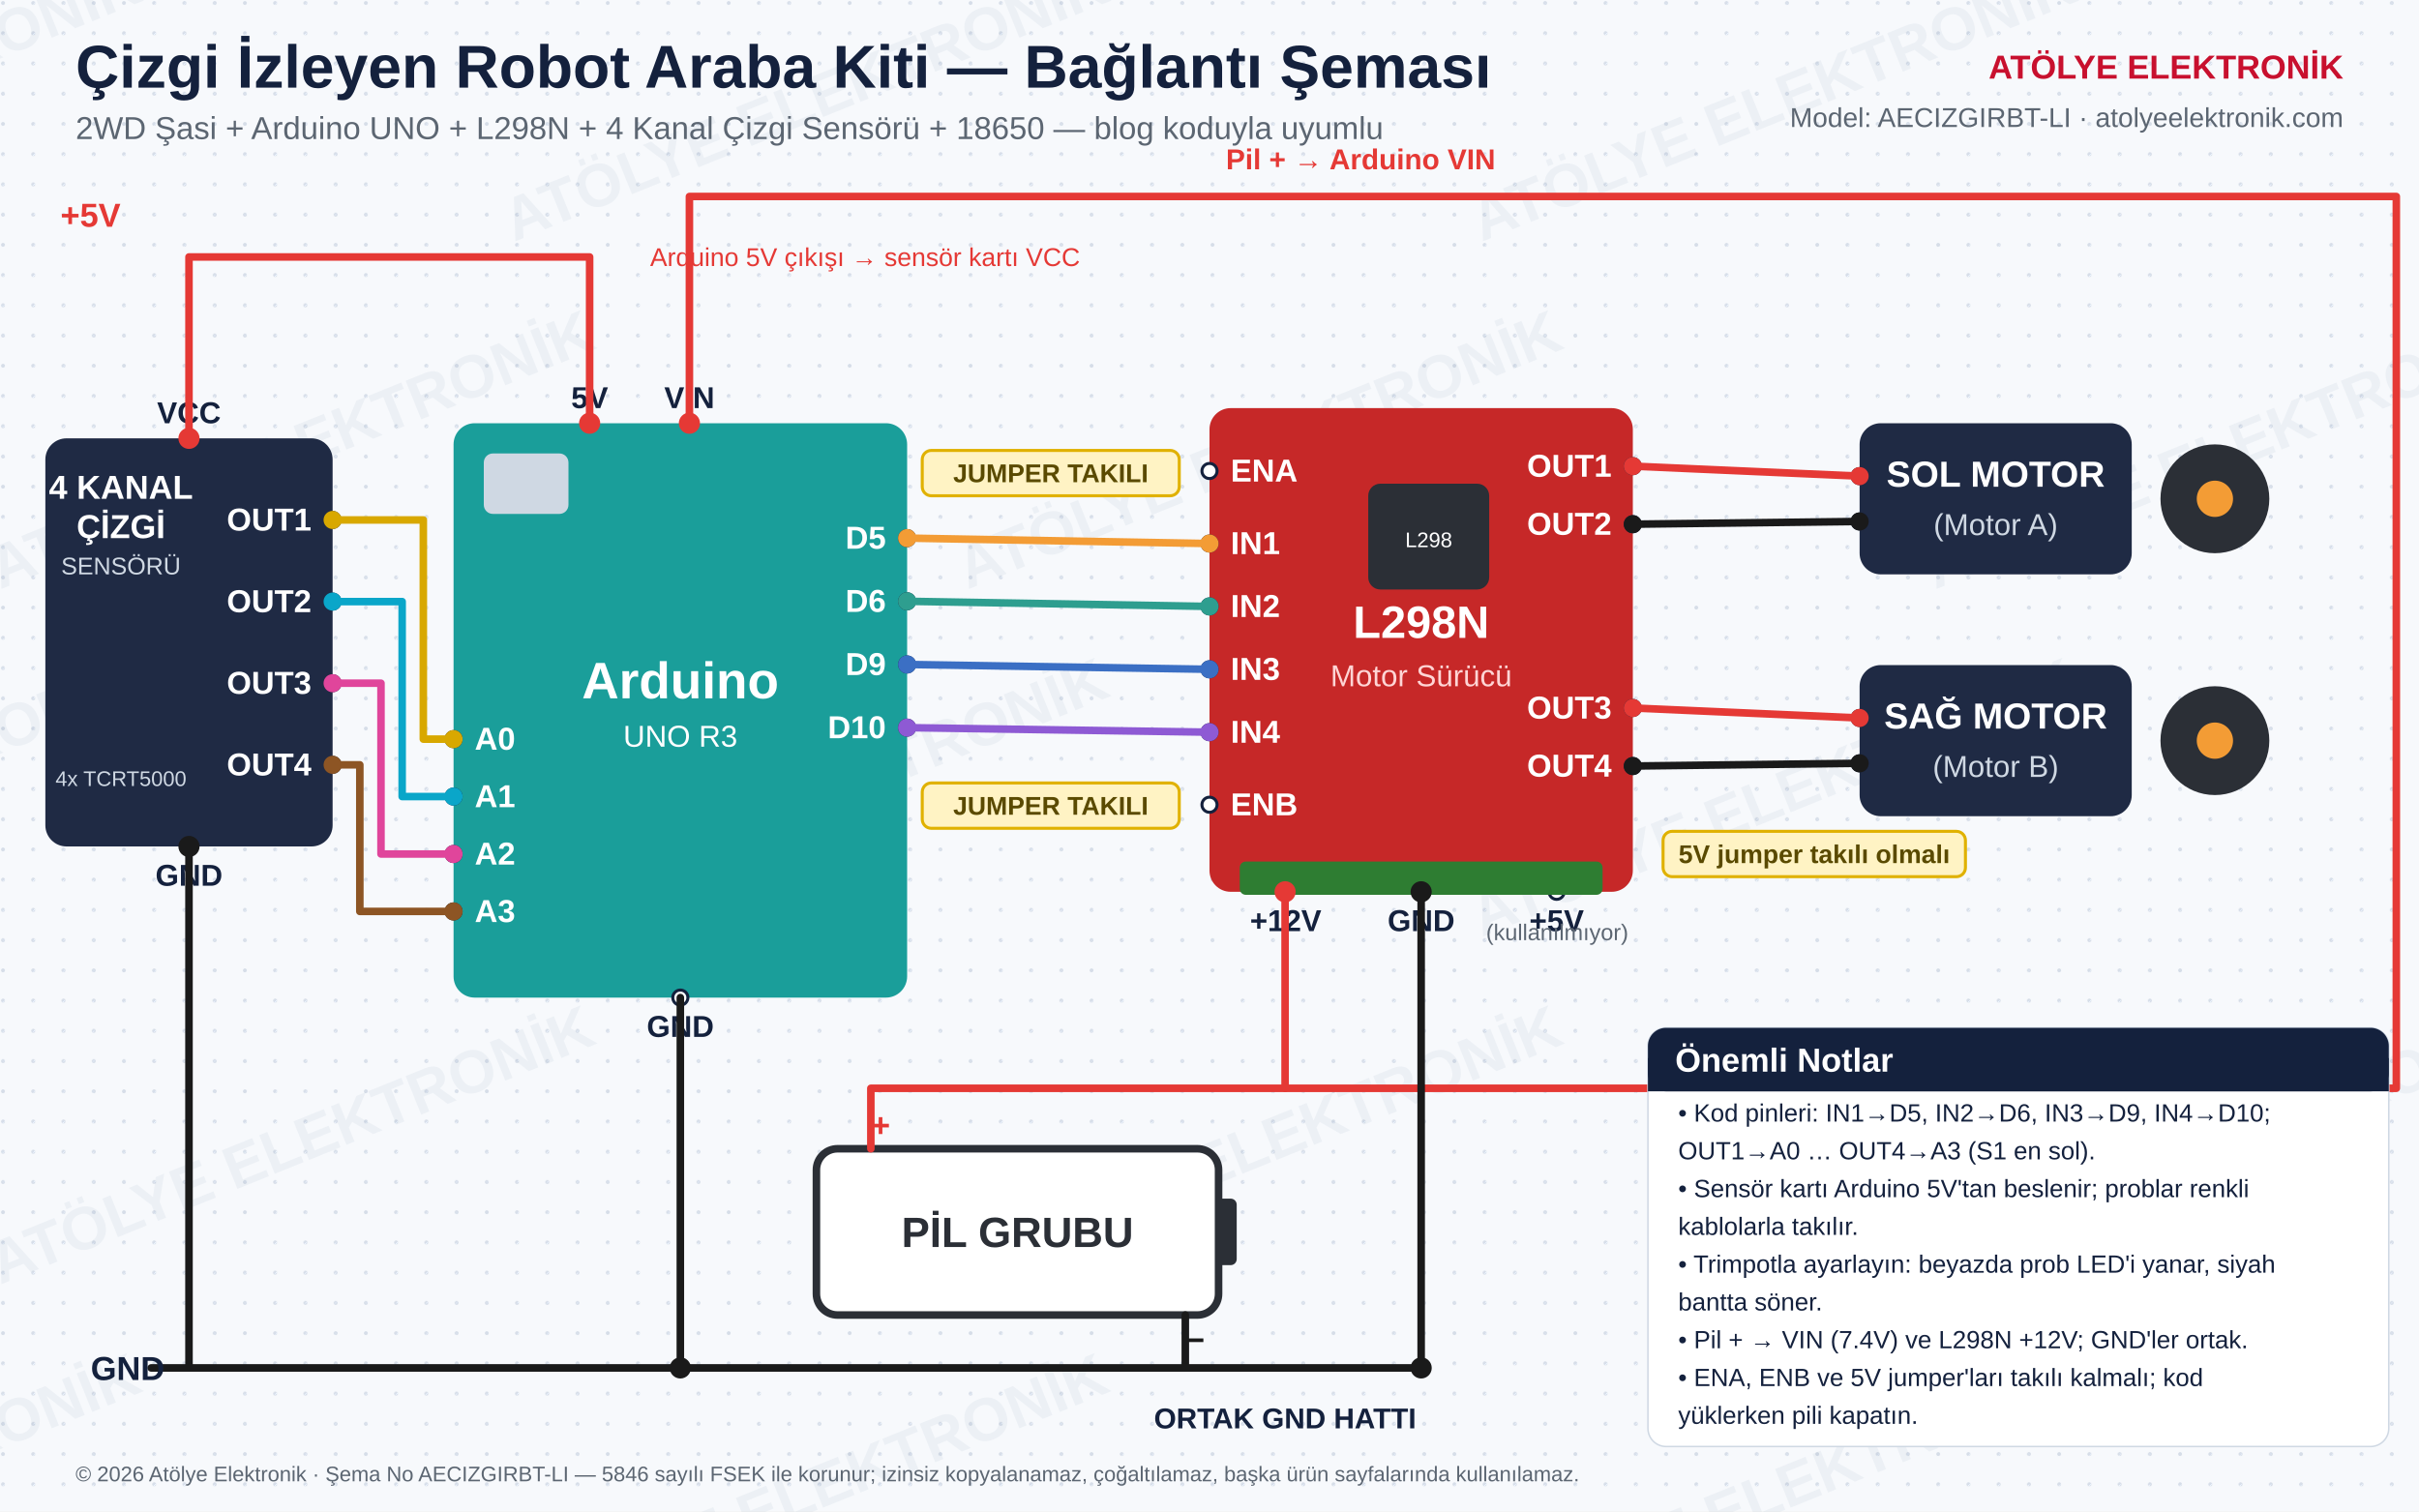
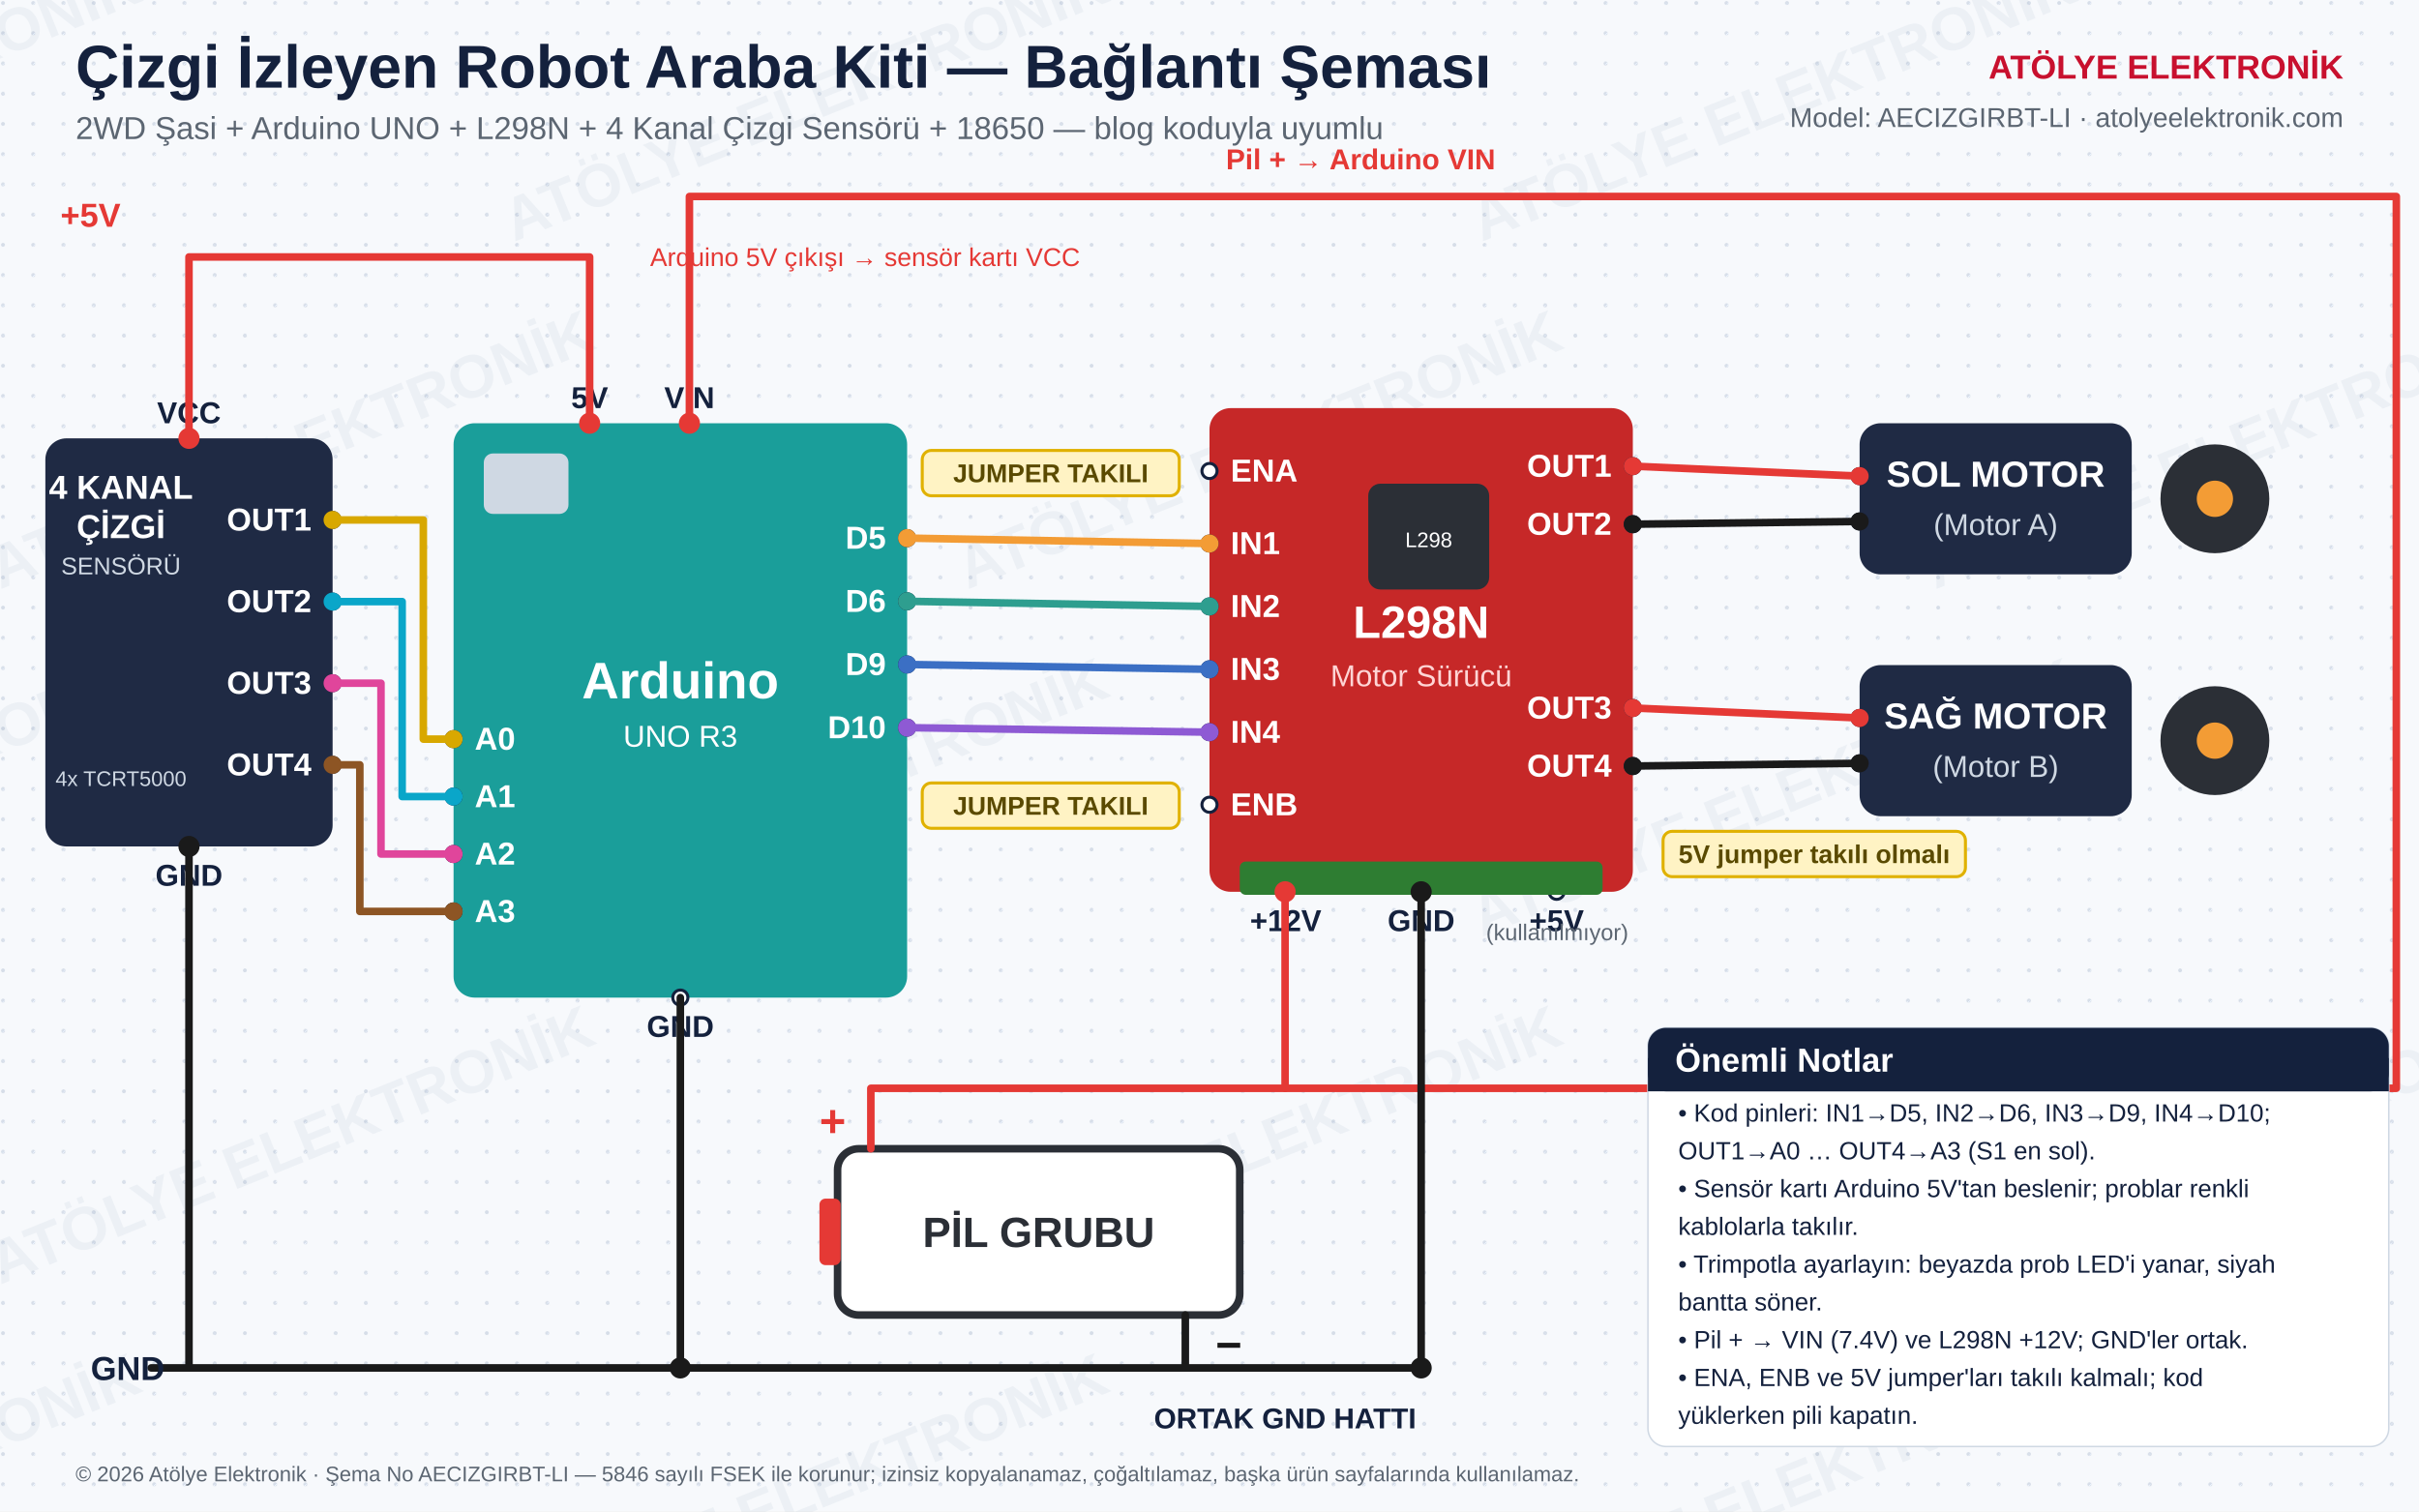
<svg xmlns="http://www.w3.org/2000/svg" width="1600" height="1000" viewBox="0 0 1600 1000" font-family="Segoe UI, Arial, sans-serif">
  <defs>
    <pattern id="dots" width="20" height="20" patternUnits="userSpaceOnUse">
      <circle cx="2" cy="2" r="1.3" fill="#d6dde8" />
    </pattern>
  </defs>
  <rect width="1600" height="1000" fill="#f7f9fc" />
  <rect width="1600" height="1000" fill="url(#dots)" />
  <g opacity="0.045" font-weight="800" font-size="40" fill="#003360">
    <text x="-300" y="160" transform="rotate(-22 -300 160)">ATÖLYE ELEKTRONİK</text>
    <text x="340" y="160" transform="rotate(-22 340 160)">ATÖLYE ELEKTRONİK</text>
    <text x="980" y="160" transform="rotate(-22 980 160)">ATÖLYE ELEKTRONİK</text>
    <text x="1620" y="160" transform="rotate(-22 1620 160)">ATÖLYE ELEKTRONİK</text>
    <text x="0" y="390" transform="rotate(-22 0 390)">ATÖLYE ELEKTRONİK</text>
    <text x="640" y="390" transform="rotate(-22 640 390)">ATÖLYE ELEKTRONİK</text>
    <text x="1280" y="390" transform="rotate(-22 1280 390)">ATÖLYE ELEKTRONİK</text>
    <text x="-300" y="620" transform="rotate(-22 -300 620)">ATÖLYE ELEKTRONİK</text>
    <text x="340" y="620" transform="rotate(-22 340 620)">ATÖLYE ELEKTRONİK</text>
    <text x="980" y="620" transform="rotate(-22 980 620)">ATÖLYE ELEKTRONİK</text>
    <text x="1620" y="620" transform="rotate(-22 1620 620)">ATÖLYE ELEKTRONİK</text>
    <text x="0" y="850" transform="rotate(-22 0 850)">ATÖLYE ELEKTRONİK</text>
    <text x="640" y="850" transform="rotate(-22 640 850)">ATÖLYE ELEKTRONİK</text>
    <text x="1280" y="850" transform="rotate(-22 1280 850)">ATÖLYE ELEKTRONİK</text>
    <text x="-300" y="1080" transform="rotate(-22 -300 1080)">ATÖLYE ELEKTRONİK</text>
    <text x="340" y="1080" transform="rotate(-22 340 1080)">ATÖLYE ELEKTRONİK</text>
    <text x="980" y="1080" transform="rotate(-22 980 1080)">ATÖLYE ELEKTRONİK</text>
    <text x="1620" y="1080" transform="rotate(-22 1620 1080)">ATÖLYE ELEKTRONİK</text>
  </g>
  <text x="50" y="58" font-size="40" font-weight="800" fill="#14213d">Çizgi İzleyen Robot Araba Kiti — Bağlantı Şeması</text>
  <text x="50" y="92" font-size="21" fill="#5c6672">2WD Şasi + Arduino UNO + L298N + 4 Kanal Çizgi Sensörü + 18650 — blog koduyla uyumlu</text>
  <text x="1550" y="52" text-anchor="end" font-size="22" font-weight="800" fill="#c8102e">ATÖLYE ELEKTRONİK</text>
  <text x="1550" y="84" text-anchor="end" font-size="18" fill="#5c6672">Model: AECIZGIRBT-LI · atolyeelektronik.com</text>
  <rect x="300" y="280" width="300" height="380" rx="14" fill="#1a9e9a" />
  <text x="450.0" y="462.0" text-anchor="middle" font-size="34" font-weight="700" fill="#fff">Arduino</text>
  <text x="450.0" y="494.0" text-anchor="middle" font-size="20" fill="#ffffff">UNO R3</text>
  <text x="586" y="363.0" text-anchor="end" font-size="21" font-weight="700" fill="#fff">D5</text>
  <circle cx="600" cy="356.0" r="5" fill="#fff" stroke="#14213d" stroke-width="2" />
  <text x="586" y="404.8" text-anchor="end" font-size="21" font-weight="700" fill="#fff">D6</text>
  <circle cx="600" cy="397.8" r="5" fill="#fff" stroke="#14213d" stroke-width="2" />
  <text x="586" y="446.6" text-anchor="end" font-size="21" font-weight="700" fill="#fff">D9</text>
  <circle cx="600" cy="439.6" r="5" fill="#fff" stroke="#14213d" stroke-width="2" />
  <text x="586" y="488.4" text-anchor="end" font-size="21" font-weight="700" fill="#fff">D10</text>
  <circle cx="600" cy="481.4" r="5" fill="#fff" stroke="#14213d" stroke-width="2" />
  <text x="390.0" y="270" text-anchor="middle" font-size="20" font-weight="700" fill="#14213d">5V</text>
  <circle cx="390.0" cy="280" r="5" fill="#fff" stroke="#14213d" stroke-width="2" />
  <text x="456.0" y="270" text-anchor="middle" font-size="20" font-weight="700" fill="#14213d">VIN</text>
  <circle cx="456.0" cy="280" r="5" fill="#fff" stroke="#14213d" stroke-width="2" />
  <text x="450.0" y="686" text-anchor="middle" font-size="20" font-weight="700" fill="#14213d">GND</text>
  <circle cx="450.0" cy="660" r="5" fill="#fff" stroke="#14213d" stroke-width="2" />
  <rect x="320" y="300" width="56" height="40" rx="6" fill="#cfd8e3" />
  <rect x="800" y="270" width="280" height="320" rx="14" fill="#c62828" />
  <text x="940.0" y="422.0" text-anchor="middle" font-size="30" font-weight="700" fill="#fff">L298N</text>
  <text x="940.0" y="454.0" text-anchor="middle" font-size="20" fill="#ffd5d5">Motor Sürücü</text>
  <text x="814" y="318.6" font-size="21" font-weight="700" fill="#fff">ENA</text>
  <circle cx="800" cy="311.6" r="5" fill="#fff" stroke="#14213d" stroke-width="2" />
  <text x="814" y="366.6" font-size="21" font-weight="700" fill="#fff">IN1</text>
  <circle cx="800" cy="359.6" r="5" fill="#fff" stroke="#14213d" stroke-width="2" />
  <text x="814" y="408.2" font-size="21" font-weight="700" fill="#fff">IN2</text>
  <circle cx="800" cy="401.2" r="5" fill="#fff" stroke="#14213d" stroke-width="2" />
  <text x="814" y="449.8" font-size="21" font-weight="700" fill="#fff">IN3</text>
  <circle cx="800" cy="442.8" r="5" fill="#fff" stroke="#14213d" stroke-width="2" />
  <text x="814" y="491.4" font-size="21" font-weight="700" fill="#fff">IN4</text>
  <circle cx="800" cy="484.4" r="5" fill="#fff" stroke="#14213d" stroke-width="2" />
  <text x="814" y="539.4" font-size="21" font-weight="700" fill="#fff">ENB</text>
  <circle cx="800" cy="532.4" r="5" fill="#fff" stroke="#14213d" stroke-width="2" />
  <text x="1066" y="315.4" text-anchor="end" font-size="21" font-weight="700" fill="#fff">OUT1</text>
  <circle cx="1080" cy="308.4" r="5" fill="#fff" stroke="#14213d" stroke-width="2" />
  <text x="1066" y="353.8" text-anchor="end" font-size="21" font-weight="700" fill="#fff">OUT2</text>
  <circle cx="1080" cy="346.8" r="5" fill="#fff" stroke="#14213d" stroke-width="2" />
  <text x="1066" y="475.4" text-anchor="end" font-size="21" font-weight="700" fill="#fff">OUT3</text>
  <circle cx="1080" cy="468.4" r="5" fill="#fff" stroke="#14213d" stroke-width="2" />
  <text x="1066" y="513.8" text-anchor="end" font-size="21" font-weight="700" fill="#fff">OUT4</text>
  <circle cx="1080" cy="506.8" r="5" fill="#fff" stroke="#14213d" stroke-width="2" />
  <text x="850.4" y="616" text-anchor="middle" font-size="20" font-weight="700" fill="#14213d">+12V</text>
  <circle cx="850.4" cy="590" r="5" fill="#fff" stroke="#14213d" stroke-width="2" />
  <text x="940.0" y="616" text-anchor="middle" font-size="20" font-weight="700" fill="#14213d">GND</text>
  <circle cx="940.0" cy="590" r="5" fill="#fff" stroke="#14213d" stroke-width="2" />
  <text x="1029.6" y="616" text-anchor="middle" font-size="20" font-weight="700" fill="#14213d">+5V</text>
  <circle cx="1029.6" cy="590" r="5" fill="#fff" stroke="#14213d" stroke-width="2" />
  <rect x="905" y="320" width="80" height="70" rx="8" fill="#2b2f36" />
  <text x="945" y="362" text-anchor="middle" font-size="14" fill="#fff">L298</text>
  <rect x="820" y="570" width="240" height="22" rx="4" fill="#2e7d32" />
  <rect x="610" y="298" width="170" height="30" rx="6" fill="#fff3c4" stroke="#e0b100" stroke-width="2" />
  <text x="695.0" y="319" text-anchor="middle" font-size="17" font-weight="700" fill="#5a4a00">JUMPER TAKILI</text>
  <rect x="610" y="518" width="170" height="30" rx="6" fill="#fff3c4" stroke="#e0b100" stroke-width="2" />
  <text x="695.0" y="539" text-anchor="middle" font-size="17" font-weight="700" fill="#5a4a00">JUMPER TAKILI</text>
  <rect x="1100" y="550" width="200" height="30" rx="6" fill="#fff3c4" stroke="#e0b100" stroke-width="2" />
  <text x="1200.0" y="571" text-anchor="middle" font-size="17" font-weight="700" fill="#5a4a00">5V jumper takılı olmalı</text>
  <text x="1030" y="622" text-anchor="middle" font-size="15" font-weight="500" fill="#5c6672">(kullanılmıyor)</text>
  <rect x="1230" y="280" width="180" height="100" rx="14" fill="#1f2a44" />
  <text x="1320.0" y="322.0" text-anchor="middle" font-size="24" font-weight="700" fill="#fff">SOL MOTOR</text>
  <text x="1320.0" y="354.0" text-anchor="middle" font-size="20" fill="#cfd8e3">(Motor A)</text>
  <text x="1244" y="322.0" font-size="21" font-weight="700" fill="#fff" />
  <circle cx="1230" cy="315.0" r="5" fill="#fff" stroke="#14213d" stroke-width="2" />
  <text x="1244" y="352.0" font-size="21" font-weight="700" fill="#fff"> </text>
  <circle cx="1230" cy="345.0" r="5" fill="#fff" stroke="#14213d" stroke-width="2" />
  <circle cx="1465" cy="330" r="36" fill="#2b2f36" />
  <circle cx="1465" cy="330" r="12" fill="#f39c35" />
  <rect x="1230" y="440" width="180" height="100" rx="14" fill="#1f2a44" />
  <text x="1320.0" y="482.0" text-anchor="middle" font-size="24" font-weight="700" fill="#fff">SAĞ MOTOR</text>
  <text x="1320.0" y="514.0" text-anchor="middle" font-size="20" fill="#cfd8e3">(Motor B)</text>
  <text x="1244" y="482.0" font-size="21" font-weight="700" fill="#fff" />
  <circle cx="1230" cy="475.0" r="5" fill="#fff" stroke="#14213d" stroke-width="2" />
  <text x="1244" y="512.0" font-size="21" font-weight="700" fill="#fff"> </text>
  <circle cx="1230" cy="505.0" r="5" fill="#fff" stroke="#14213d" stroke-width="2" />
  <circle cx="1465" cy="490" r="36" fill="#2b2f36" />
  <circle cx="1465" cy="490" r="12" fill="#f39c35" />
-   <rect x="540" y="760" width="266" height="110" rx="14" fill="#fff" stroke="#2b2f36" stroke-width="5" />
-   <rect x="804" y="793.0" width="14" height="44.0" rx="4" fill="#2b2f36" />
-   <text x="673.0" y="825.0" text-anchor="middle" font-size="28" font-weight="800" fill="#2b2f36">PİL GRUBU</text>
-   <text x="576" y="752" font-size="22" font-weight="700" fill="#e53935">+</text>
-   <text x="784" y="894" font-size="22" font-weight="700" fill="#1a1a1a">−</text>
+   <rect x="554" y="760" width="266" height="110" rx="14" fill="#fff" stroke="#2b2f36" stroke-width="5" />
+   <rect x="542" y="793.0" width="14" height="44.0" rx="4" fill="#e53935" />
+   <text x="687.0" y="825.0" text-anchor="middle" font-size="28" font-weight="800" fill="#2b2f36">PİL GRUBU</text>
+   <text x="542" y="752" font-size="30" font-weight="800" fill="#e53935">+</text>
+   <text x="804" y="900" font-size="30" font-weight="800" fill="#1a1a1a">−</text>
  <path d="M 600 356.0 L 800 359.6" fill="none" stroke="#f39c35" stroke-width="5" stroke-linejoin="round" stroke-linecap="round" />
  <circle cx="600" cy="356.0" r="6" fill="#f39c35" />
  <circle cx="800" cy="359.6" r="6" fill="#f39c35" />
  <path d="M 600 397.8 L 800 401.2" fill="none" stroke="#2e9e8f" stroke-width="5" stroke-linejoin="round" stroke-linecap="round" />
  <circle cx="600" cy="397.8" r="6" fill="#2e9e8f" />
  <circle cx="800" cy="401.2" r="6" fill="#2e9e8f" />
  <path d="M 600 439.6 L 800 442.8" fill="none" stroke="#3b6fc4" stroke-width="5" stroke-linejoin="round" stroke-linecap="round" />
  <circle cx="600" cy="439.6" r="6" fill="#3b6fc4" />
  <circle cx="800" cy="442.8" r="6" fill="#3b6fc4" />
  <path d="M 600 481.4 L 800 484.4" fill="none" stroke="#8e5ad4" stroke-width="5" stroke-linejoin="round" stroke-linecap="round" />
  <circle cx="600" cy="481.4" r="6" fill="#8e5ad4" />
  <circle cx="800" cy="484.4" r="6" fill="#8e5ad4" />
  <path d="M 1080 308.4 L 1230 315.0" fill="none" stroke="#e53935" stroke-width="5" stroke-linejoin="round" stroke-linecap="round" />
  <circle cx="1080" cy="308.4" r="6" fill="#e53935" />
  <circle cx="1230" cy="315.0" r="6" fill="#e53935" />
  <path d="M 1080 346.8 L 1230 345.0" fill="none" stroke="#1a1a1a" stroke-width="5" stroke-linejoin="round" stroke-linecap="round" />
  <circle cx="1080" cy="346.8" r="6" fill="#1a1a1a" />
  <circle cx="1230" cy="345.0" r="6" fill="#1a1a1a" />
  <path d="M 1080 468.4 L 1230 475.0" fill="none" stroke="#e53935" stroke-width="5" stroke-linejoin="round" stroke-linecap="round" />
  <circle cx="1080" cy="468.4" r="6" fill="#e53935" />
  <circle cx="1230" cy="475.0" r="6" fill="#e53935" />
  <path d="M 1080 506.8 L 1230 505.0" fill="none" stroke="#1a1a1a" stroke-width="5" stroke-linejoin="round" stroke-linecap="round" />
  <circle cx="1080" cy="506.8" r="6" fill="#1a1a1a" />
  <circle cx="1230" cy="505.0" r="6" fill="#1a1a1a" />
  <path d="M 576 760 L 576 720 L 850 720 L 850 590" fill="none" stroke="#e53935" stroke-width="5" stroke-linejoin="round" stroke-linecap="round" />
  <circle cx="850" cy="590" r="7" fill="#e53935" />
  <path d="M 850 720 L 1585 720 L 1585 130 L 456 130 L 456 280" fill="none" stroke="#e53935" stroke-width="5" stroke-linejoin="round" stroke-linecap="round" />
  <circle cx="456" cy="280" r="7" fill="#e53935" />
  <text x="900" y="112" text-anchor="middle" font-size="19" font-weight="700" fill="#e53935">Pil + → Arduino VIN</text>
  <path d="M 784 870 L 784 905 L 100 905" fill="none" stroke="#1a1a1a" stroke-width="5" stroke-linejoin="round" stroke-linecap="round" />
  <path d="M 784 905 L 940 905 L 940 590" fill="none" stroke="#1a1a1a" stroke-width="5" stroke-linejoin="round" stroke-linecap="round" />
  <circle cx="940" cy="590" r="7" fill="#1a1a1a" />
  <path d="M 450 660 L 450 905" fill="none" stroke="#1a1a1a" stroke-width="5" stroke-linejoin="round" stroke-linecap="round" />
  <circle cx="450" cy="905" r="7" fill="#1a1a1a" />
  <circle cx="940" cy="905" r="7" fill="#1a1a1a" />
  <text x="60" y="913" text-anchor="start" font-size="22" font-weight="700" fill="#14213d">GND</text>
  <text x="850" y="945" text-anchor="middle" font-size="19" font-weight="700" fill="#14213d">ORTAK GND HATTI</text>
  <rect x="30" y="290" width="190" height="270" rx="14" fill="#1f2a44" />
  <text x="125.0" y="435.0" text-anchor="middle" font-size="22" font-weight="700" fill="#fff" />
  <text x="125.0" y="280" text-anchor="middle" font-size="20" font-weight="700" fill="#14213d">VCC</text>
  <circle cx="125.0" cy="290" r="5" fill="#fff" stroke="#14213d" stroke-width="2" />
  <text x="125.0" y="586" text-anchor="middle" font-size="20" font-weight="700" fill="#14213d">GND</text>
  <circle cx="125.0" cy="560" r="5" fill="#fff" stroke="#14213d" stroke-width="2" />
  <text x="206" y="351.0" text-anchor="end" font-size="21" font-weight="700" fill="#fff">OUT1</text>
  <circle cx="220" cy="344.0" r="5" fill="#fff" stroke="#14213d" stroke-width="2" />
  <text x="206" y="405.0" text-anchor="end" font-size="21" font-weight="700" fill="#fff">OUT2</text>
  <circle cx="220" cy="398.0" r="5" fill="#fff" stroke="#14213d" stroke-width="2" />
  <text x="206" y="459.0" text-anchor="end" font-size="21" font-weight="700" fill="#fff">OUT3</text>
  <circle cx="220" cy="452.0" r="5" fill="#fff" stroke="#14213d" stroke-width="2" />
  <text x="206" y="513.0" text-anchor="end" font-size="21" font-weight="700" fill="#fff">OUT4</text>
  <circle cx="220" cy="506.0" r="5" fill="#fff" stroke="#14213d" stroke-width="2" />
  <text x="80" y="330" text-anchor="middle" font-size="22" font-weight="700" fill="#fff">4 KANAL</text>
  <text x="80" y="356" text-anchor="middle" font-size="22" font-weight="700" fill="#fff">ÇİZGİ</text>
  <text x="80" y="380" text-anchor="middle" font-size="16" font-weight="500" fill="#cfd8e3">SENSÖRÜ</text>
  <text x="80" y="520" text-anchor="middle" font-size="14" font-weight="500" fill="#cfd8e3">4x TCRT5000</text>
  <text x="314" y="496.0" font-size="21" font-weight="700" fill="#fff">A0</text>
  <circle cx="300" cy="489.0" r="5" fill="#fff" stroke="#14213d" stroke-width="2" />
  <text x="314" y="534.0" font-size="21" font-weight="700" fill="#fff">A1</text>
  <circle cx="300" cy="527.0" r="5" fill="#fff" stroke="#14213d" stroke-width="2" />
  <text x="314" y="572.0" font-size="21" font-weight="700" fill="#fff">A2</text>
  <circle cx="300" cy="565.0" r="5" fill="#fff" stroke="#14213d" stroke-width="2" />
  <text x="314" y="610.0" font-size="21" font-weight="700" fill="#fff">A3</text>
  <circle cx="300" cy="603.0" r="5" fill="#fff" stroke="#14213d" stroke-width="2" />
  <path d="M 220 344.0 L 280 344.0 L 280 489.0 L 300 489.0" fill="none" stroke="#d8a800" stroke-width="5" stroke-linejoin="round" stroke-linecap="round" />
  <circle cx="220" cy="344.0" r="6" fill="#d8a800" />
  <circle cx="300" cy="489.0" r="6" fill="#d8a800" />
  <path d="M 220 398.0 L 266 398.0 L 266 527.0 L 300 527.0" fill="none" stroke="#0aa6c9" stroke-width="5" stroke-linejoin="round" stroke-linecap="round" />
  <circle cx="220" cy="398.0" r="6" fill="#0aa6c9" />
  <circle cx="300" cy="527.0" r="6" fill="#0aa6c9" />
  <path d="M 220 452.0 L 252 452.0 L 252 565.0 L 300 565.0" fill="none" stroke="#e0459b" stroke-width="5" stroke-linejoin="round" stroke-linecap="round" />
  <circle cx="220" cy="452.0" r="6" fill="#e0459b" />
  <circle cx="300" cy="565.0" r="6" fill="#e0459b" />
  <path d="M 220 506.0 L 238 506.0 L 238 603.0 L 300 603.0" fill="none" stroke="#8d5524" stroke-width="5" stroke-linejoin="round" stroke-linecap="round" />
  <circle cx="220" cy="506.0" r="6" fill="#8d5524" />
  <circle cx="300" cy="603.0" r="6" fill="#8d5524" />
  <path d="M 125 290 L 125 170 L 390 170 L 390 280" fill="none" stroke="#e53935" stroke-width="5" stroke-linejoin="round" stroke-linecap="round" />
  <circle cx="390" cy="280" r="7" fill="#e53935" />
  <circle cx="125" cy="290" r="7" fill="#e53935" />
  <text x="40" y="150" text-anchor="start" font-size="22" font-weight="700" fill="#e53935">+5V</text>
  <text x="430" y="176" text-anchor="start" font-size="17" font-weight="500" fill="#e53935">Arduino 5V çıkışı → sensör kartı VCC</text>
  <path d="M 125 560 L 125 905" fill="none" stroke="#1a1a1a" stroke-width="5" stroke-linejoin="round" stroke-linecap="round" />
  <circle cx="125" cy="560" r="7" fill="#1a1a1a" />
  <rect x="1090" y="680" width="490" height="277" rx="12" fill="#fff" stroke="#cfd8e3" />
  <rect x="1090" y="680" width="490" height="42" rx="12" fill="#14213d" />
  <rect x="1090" y="700" width="490" height="22" fill="#14213d" />
  <text x="1108" y="709" font-size="22" font-weight="700" fill="#fff">Önemli Notlar</text>
  <text x="1110" y="742" font-size="16.5" fill="#14213d">• Kod pinleri: IN1→D5, IN2→D6, IN3→D9, IN4→D10;</text>
  <text x="1110" y="767" font-size="16.5" fill="#14213d">   OUT1→A0 … OUT4→A3 (S1 en sol).</text>
  <text x="1110" y="792" font-size="16.5" fill="#14213d">• Sensör kartı Arduino 5V'tan beslenir; problar renkli</text>
  <text x="1110" y="817" font-size="16.5" fill="#14213d">   kablolarla takılır.</text>
  <text x="1110" y="842" font-size="16.5" fill="#14213d">• Trimpotla ayarlayın: beyazda prob LED'i yanar, siyah</text>
  <text x="1110" y="867" font-size="16.5" fill="#14213d">   bantta söner.</text>
  <text x="1110" y="892" font-size="16.5" fill="#14213d">• Pil + → VIN (7.4V) ve L298N +12V; GND'ler ortak.</text>
  <text x="1110" y="917" font-size="16.5" fill="#14213d">• ENA, ENB ve 5V jumper'ları takılı kalmalı; kod</text>
  <text x="1110" y="942" font-size="16.5" fill="#14213d">   yüklerken pili kapatın.</text>
  <text x="50" y="980" font-size="14" fill="#5c6672">© 2026 Atölye Elektronik · Şema No AECIZGIRBT-LI — 5846 sayılı FSEK ile korunur; izinsiz kopyalanamaz, çoğaltılamaz, başka ürün sayfalarında kullanılamaz.</text>
</svg>
